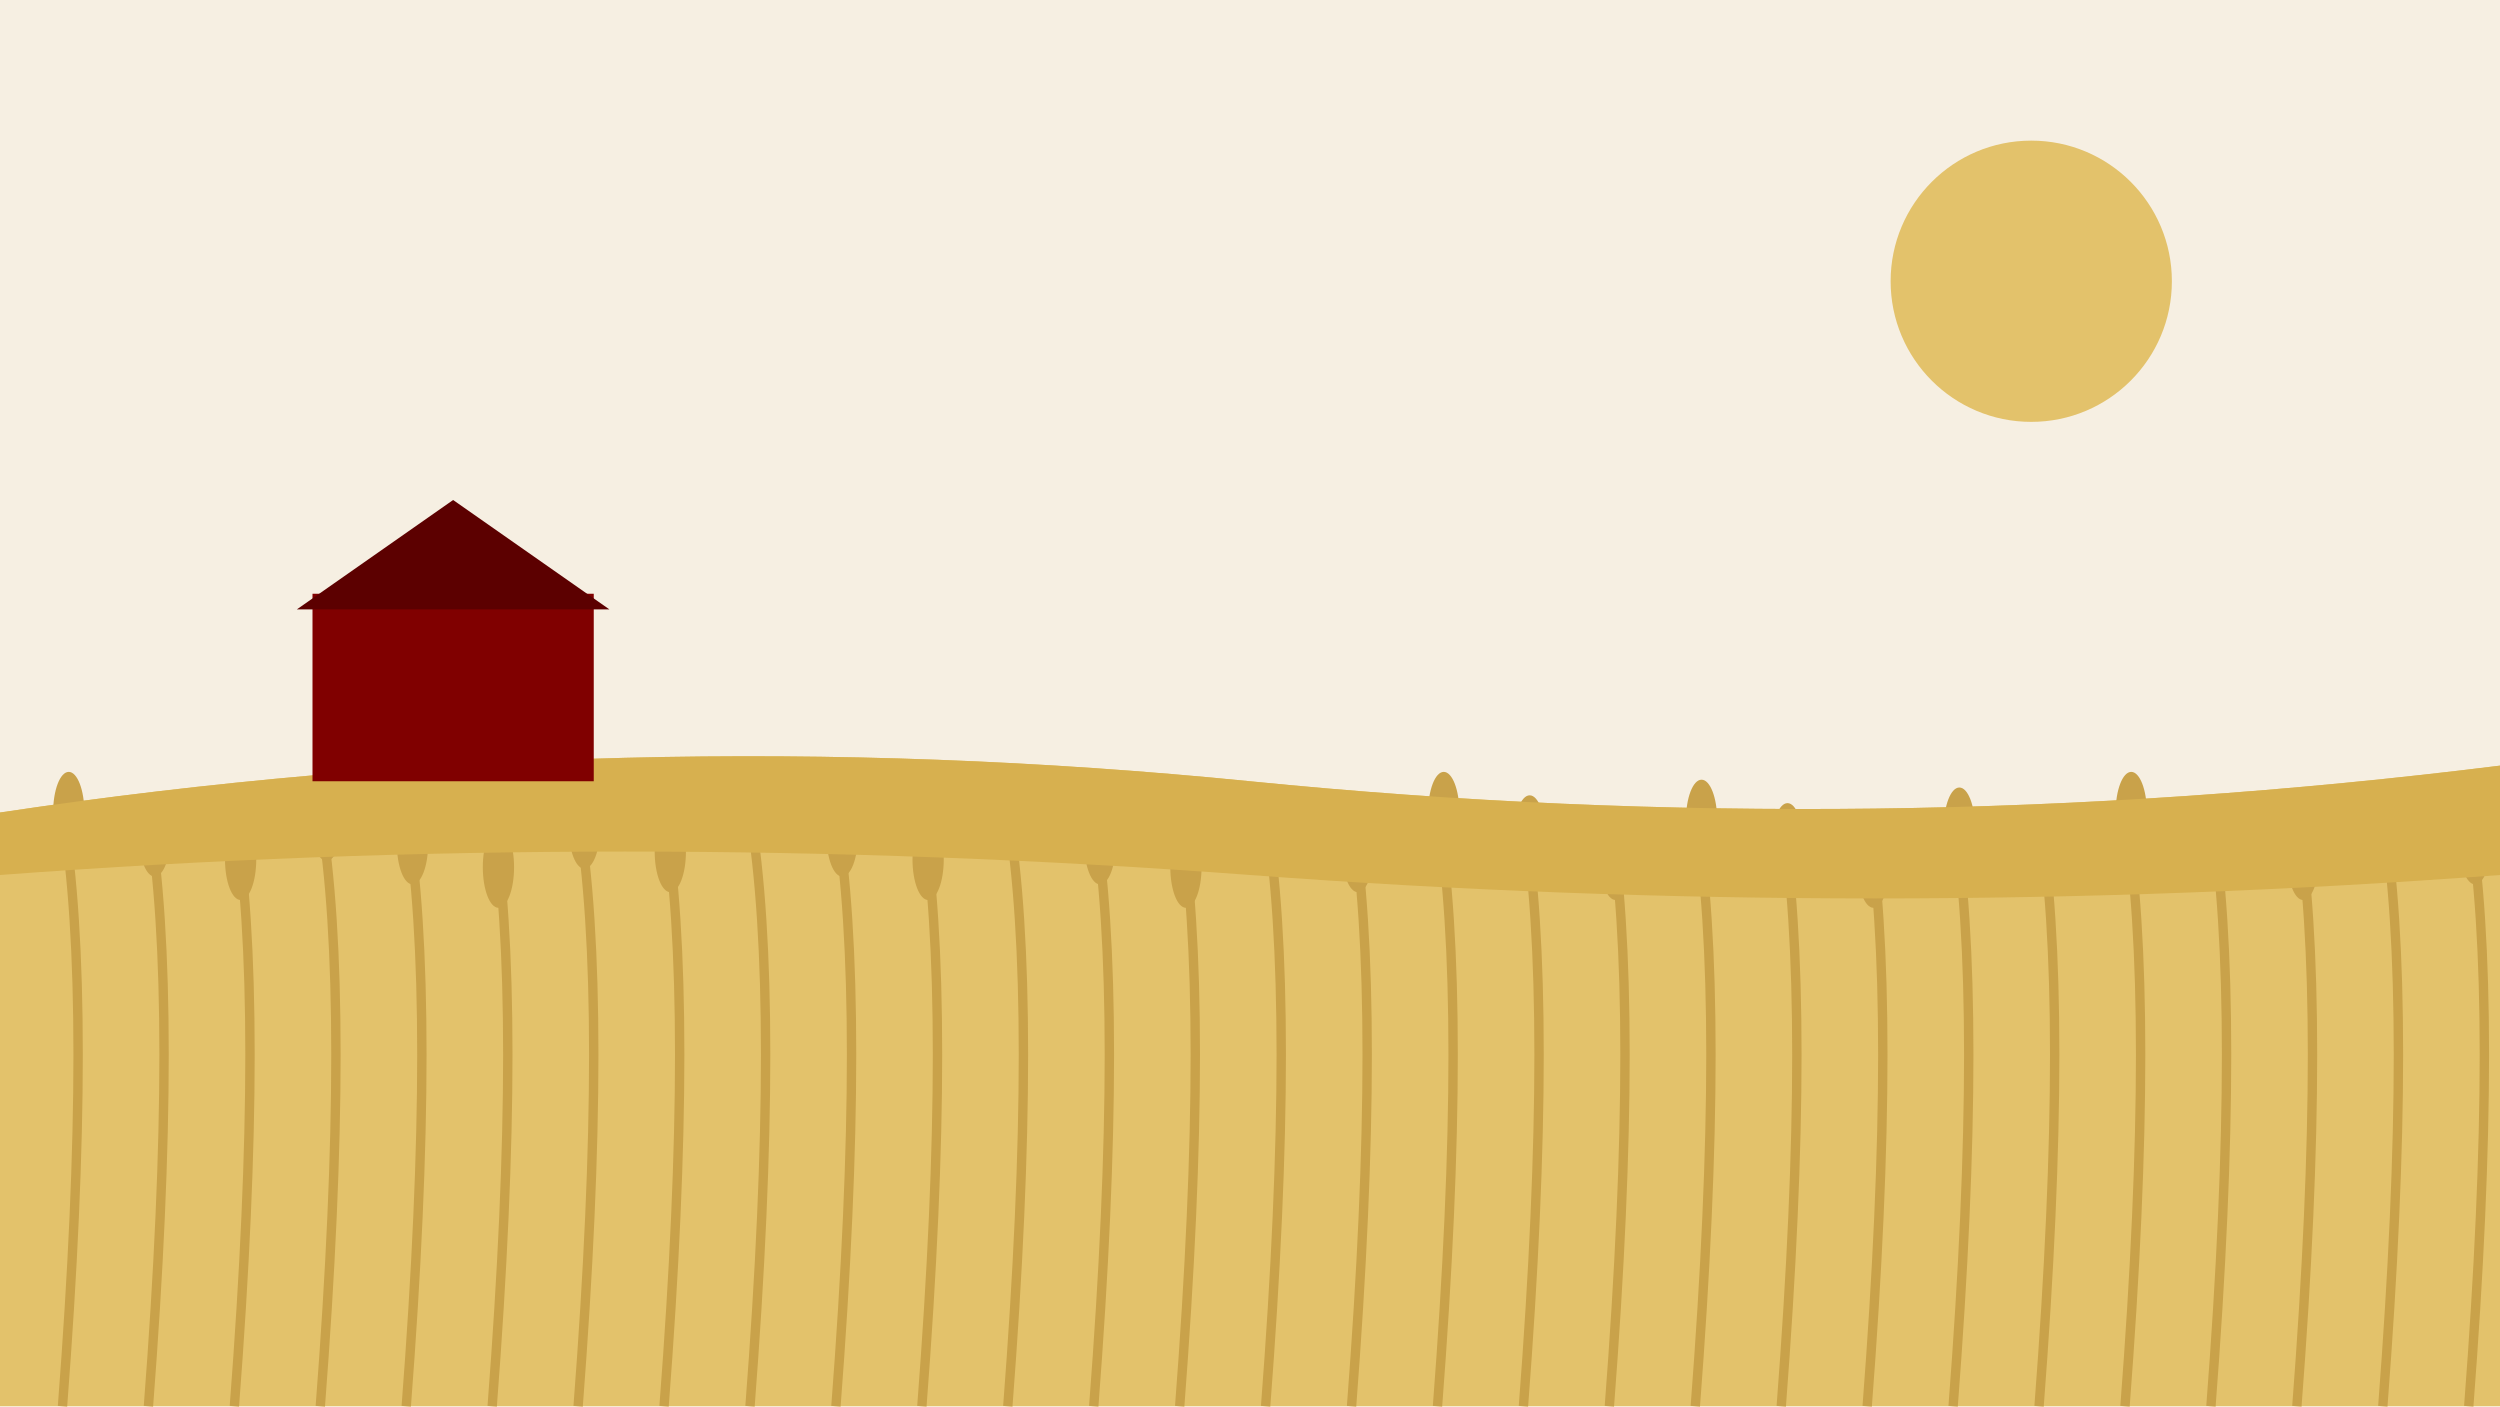
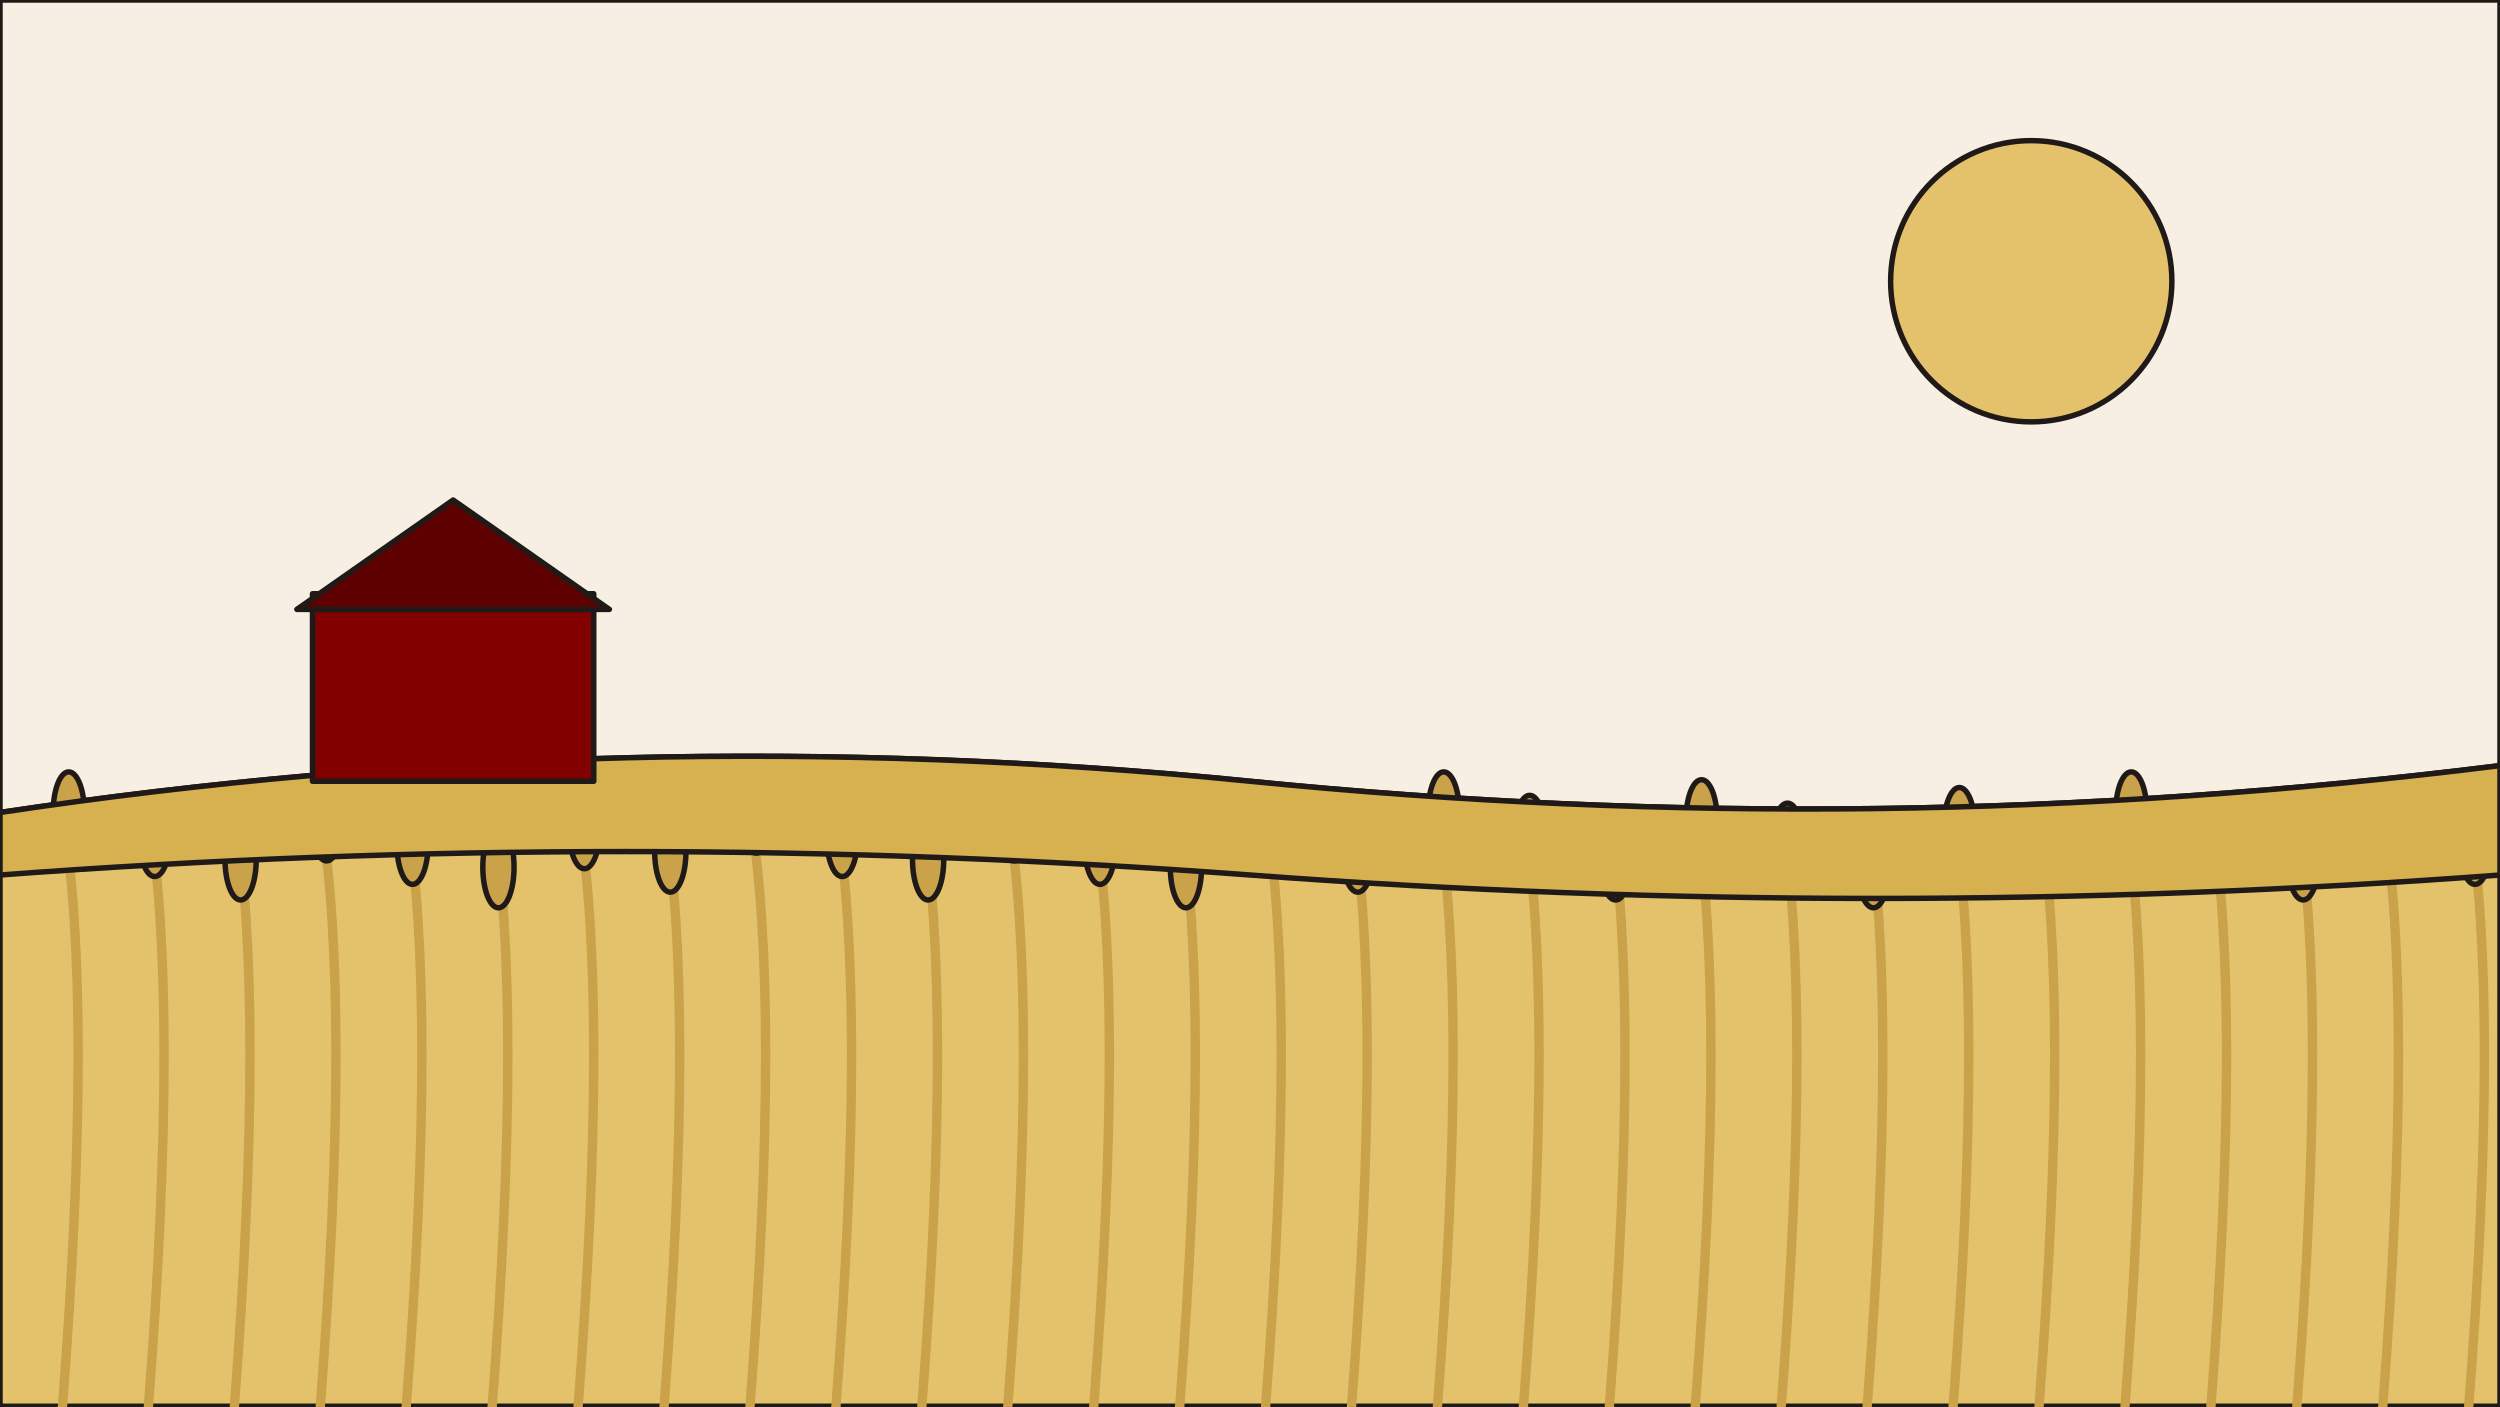
<svg xmlns="http://www.w3.org/2000/svg" viewBox="0 0 1600 900">
  <rect width="1600" height="900" fill="#faf7f4" />
-   <rect x="0" y="0" width="1600" height="900" rx="0" fill="#f6efe2" />
-   <circle cx="1300" cy="180" r="90" fill="#e3c26b" />
-   <path d="M0 520 q400 -60 800 -20 t800 -10 V900 H0 z" fill="#e3c26b" />
-   <path d="M40 900 q20 -260 0 -380" fill="none" stroke="#c9a24a" stroke-width="6" />
-   <ellipse cx="44" cy="520" rx="10" ry="26" fill="#c9a24a" />
-   <path d="M95 900 q20 -260 0 -380" fill="none" stroke="#c9a24a" stroke-width="6" />
-   <ellipse cx="99" cy="535" rx="10" ry="26" fill="#c9a24a" />
-   <path d="M150 900 q20 -260 0 -380" fill="none" stroke="#c9a24a" stroke-width="6" />
-   <ellipse cx="154" cy="550" rx="10" ry="26" fill="#c9a24a" />
-   <path d="M205 900 q20 -260 0 -380" fill="none" stroke="#c9a24a" stroke-width="6" />
-   <ellipse cx="209" cy="525" rx="10" ry="26" fill="#c9a24a" />
-   <path d="M260 900 q20 -260 0 -380" fill="none" stroke="#c9a24a" stroke-width="6" />
-   <ellipse cx="264" cy="540" rx="10" ry="26" fill="#c9a24a" />
-   <path d="M315 900 q20 -260 0 -380" fill="none" stroke="#c9a24a" stroke-width="6" />
-   <ellipse cx="319" cy="555" rx="10" ry="26" fill="#c9a24a" />
-   <path d="M370 900 q20 -260 0 -380" fill="none" stroke="#c9a24a" stroke-width="6" />
-   <ellipse cx="374" cy="530" rx="10" ry="26" fill="#c9a24a" />
-   <path d="M425 900 q20 -260 0 -380" fill="none" stroke="#c9a24a" stroke-width="6" />
-   <ellipse cx="429" cy="545" rx="10" ry="26" fill="#c9a24a" />
-   <path d="M480 900 q20 -260 0 -380" fill="none" stroke="#c9a24a" stroke-width="6" />
-   <ellipse cx="484" cy="520" rx="10" ry="26" fill="#c9a24a" />
-   <path d="M535 900 q20 -260 0 -380" fill="none" stroke="#c9a24a" stroke-width="6" />
-   <ellipse cx="539" cy="535" rx="10" ry="26" fill="#c9a24a" />
-   <path d="M590 900 q20 -260 0 -380" fill="none" stroke="#c9a24a" stroke-width="6" />
-   <ellipse cx="594" cy="550" rx="10" ry="26" fill="#c9a24a" />
-   <path d="M645 900 q20 -260 0 -380" fill="none" stroke="#c9a24a" stroke-width="6" />
-   <ellipse cx="649" cy="525" rx="10" ry="26" fill="#c9a24a" />
-   <path d="M700 900 q20 -260 0 -380" fill="none" stroke="#c9a24a" stroke-width="6" />
-   <ellipse cx="704" cy="540" rx="10" ry="26" fill="#c9a24a" />
-   <path d="M755 900 q20 -260 0 -380" fill="none" stroke="#c9a24a" stroke-width="6" />
-   <ellipse cx="759" cy="555" rx="10" ry="26" fill="#c9a24a" />
-   <path d="M810 900 q20 -260 0 -380" fill="none" stroke="#c9a24a" stroke-width="6" />
-   <ellipse cx="814" cy="530" rx="10" ry="26" fill="#c9a24a" />
-   <path d="M865 900 q20 -260 0 -380" fill="none" stroke="#c9a24a" stroke-width="6" />
-   <ellipse cx="869" cy="545" rx="10" ry="26" fill="#c9a24a" />
-   <path d="M920 900 q20 -260 0 -380" fill="none" stroke="#c9a24a" stroke-width="6" />
-   <ellipse cx="924" cy="520" rx="10" ry="26" fill="#c9a24a" />
-   <path d="M975 900 q20 -260 0 -380" fill="none" stroke="#c9a24a" stroke-width="6" />
-   <ellipse cx="979" cy="535" rx="10" ry="26" fill="#c9a24a" />
-   <path d="M1030 900 q20 -260 0 -380" fill="none" stroke="#c9a24a" stroke-width="6" />
-   <ellipse cx="1034" cy="550" rx="10" ry="26" fill="#c9a24a" />
-   <path d="M1085 900 q20 -260 0 -380" fill="none" stroke="#c9a24a" stroke-width="6" />
-   <ellipse cx="1089" cy="525" rx="10" ry="26" fill="#c9a24a" />
-   <path d="M1140 900 q20 -260 0 -380" fill="none" stroke="#c9a24a" stroke-width="6" />
-   <ellipse cx="1144" cy="540" rx="10" ry="26" fill="#c9a24a" />
-   <path d="M1195 900 q20 -260 0 -380" fill="none" stroke="#c9a24a" stroke-width="6" />
-   <ellipse cx="1199" cy="555" rx="10" ry="26" fill="#c9a24a" />
-   <path d="M1250 900 q20 -260 0 -380" fill="none" stroke="#c9a24a" stroke-width="6" />
-   <ellipse cx="1254" cy="530" rx="10" ry="26" fill="#c9a24a" />
-   <path d="M1305 900 q20 -260 0 -380" fill="none" stroke="#c9a24a" stroke-width="6" />
-   <ellipse cx="1309" cy="545" rx="10" ry="26" fill="#c9a24a" />
-   <path d="M1360 900 q20 -260 0 -380" fill="none" stroke="#c9a24a" stroke-width="6" />
-   <ellipse cx="1364" cy="520" rx="10" ry="26" fill="#c9a24a" />
-   <path d="M1415 900 q20 -260 0 -380" fill="none" stroke="#c9a24a" stroke-width="6" />
-   <ellipse cx="1419" cy="535" rx="10" ry="26" fill="#c9a24a" />
-   <path d="M1470 900 q20 -260 0 -380" fill="none" stroke="#c9a24a" stroke-width="6" />
-   <ellipse cx="1474" cy="550" rx="10" ry="26" fill="#c9a24a" />
-   <path d="M1525 900 q20 -260 0 -380" fill="none" stroke="#c9a24a" stroke-width="6" />
-   <ellipse cx="1529" cy="525" rx="10" ry="26" fill="#c9a24a" />
-   <path d="M1580 900 q20 -260 0 -380" fill="none" stroke="#c9a24a" stroke-width="6" />
-   <ellipse cx="1584" cy="540" rx="10" ry="26" fill="#c9a24a" />
-   <path d="M0 520 q400 -60 800 -20 t800 -10 V560 q-400 30 -800 0 t-800 0 z" fill="#d7b04f" />
-   <rect x="200" y="380" width="180" height="120" rx="0" fill="#800000" />
-   <path d="M190 390 L290 320 L390 390 Z" fill="#5c0000" />
+   <g stroke="#1f1a18" stroke-width="3.5" stroke-linejoin="round" stroke-linecap="round">
+     <rect x="0" y="0" width="1600" height="900" rx="0" fill="#f6efe2" />
+     <circle cx="1300" cy="180" r="90" fill="#e3c26b" />
+     <path d="M0 520 q400 -60 800 -20 t800 -10 V900 H0 z" fill="#e3c26b" />
+     <path d="M40 900 q20 -260 0 -380" fill="none" stroke="#c9a24a" stroke-width="6" />
+     <ellipse cx="44" cy="520" rx="10" ry="26" fill="#c9a24a" />
+     <path d="M95 900 q20 -260 0 -380" fill="none" stroke="#c9a24a" stroke-width="6" />
+     <ellipse cx="99" cy="535" rx="10" ry="26" fill="#c9a24a" />
+     <path d="M150 900 q20 -260 0 -380" fill="none" stroke="#c9a24a" stroke-width="6" />
+     <ellipse cx="154" cy="550" rx="10" ry="26" fill="#c9a24a" />
+     <path d="M205 900 q20 -260 0 -380" fill="none" stroke="#c9a24a" stroke-width="6" />
+     <ellipse cx="209" cy="525" rx="10" ry="26" fill="#c9a24a" />
+     <path d="M260 900 q20 -260 0 -380" fill="none" stroke="#c9a24a" stroke-width="6" />
+     <ellipse cx="264" cy="540" rx="10" ry="26" fill="#c9a24a" />
+     <path d="M315 900 q20 -260 0 -380" fill="none" stroke="#c9a24a" stroke-width="6" />
+     <ellipse cx="319" cy="555" rx="10" ry="26" fill="#c9a24a" />
+     <path d="M370 900 q20 -260 0 -380" fill="none" stroke="#c9a24a" stroke-width="6" />
+     <ellipse cx="374" cy="530" rx="10" ry="26" fill="#c9a24a" />
+     <path d="M425 900 q20 -260 0 -380" fill="none" stroke="#c9a24a" stroke-width="6" />
+     <ellipse cx="429" cy="545" rx="10" ry="26" fill="#c9a24a" />
+     <path d="M480 900 q20 -260 0 -380" fill="none" stroke="#c9a24a" stroke-width="6" />
+     <ellipse cx="484" cy="520" rx="10" ry="26" fill="#c9a24a" />
+     <path d="M535 900 q20 -260 0 -380" fill="none" stroke="#c9a24a" stroke-width="6" />
+     <ellipse cx="539" cy="535" rx="10" ry="26" fill="#c9a24a" />
+     <path d="M590 900 q20 -260 0 -380" fill="none" stroke="#c9a24a" stroke-width="6" />
+     <ellipse cx="594" cy="550" rx="10" ry="26" fill="#c9a24a" />
+     <path d="M645 900 q20 -260 0 -380" fill="none" stroke="#c9a24a" stroke-width="6" />
+     <ellipse cx="649" cy="525" rx="10" ry="26" fill="#c9a24a" />
+     <path d="M700 900 q20 -260 0 -380" fill="none" stroke="#c9a24a" stroke-width="6" />
+     <ellipse cx="704" cy="540" rx="10" ry="26" fill="#c9a24a" />
+     <path d="M755 900 q20 -260 0 -380" fill="none" stroke="#c9a24a" stroke-width="6" />
+     <ellipse cx="759" cy="555" rx="10" ry="26" fill="#c9a24a" />
+     <path d="M810 900 q20 -260 0 -380" fill="none" stroke="#c9a24a" stroke-width="6" />
+     <ellipse cx="814" cy="530" rx="10" ry="26" fill="#c9a24a" />
+     <path d="M865 900 q20 -260 0 -380" fill="none" stroke="#c9a24a" stroke-width="6" />
+     <ellipse cx="869" cy="545" rx="10" ry="26" fill="#c9a24a" />
+     <path d="M920 900 q20 -260 0 -380" fill="none" stroke="#c9a24a" stroke-width="6" />
+     <ellipse cx="924" cy="520" rx="10" ry="26" fill="#c9a24a" />
+     <path d="M975 900 q20 -260 0 -380" fill="none" stroke="#c9a24a" stroke-width="6" />
+     <ellipse cx="979" cy="535" rx="10" ry="26" fill="#c9a24a" />
+     <path d="M1030 900 q20 -260 0 -380" fill="none" stroke="#c9a24a" stroke-width="6" />
+     <ellipse cx="1034" cy="550" rx="10" ry="26" fill="#c9a24a" />
+     <path d="M1085 900 q20 -260 0 -380" fill="none" stroke="#c9a24a" stroke-width="6" />
+     <ellipse cx="1089" cy="525" rx="10" ry="26" fill="#c9a24a" />
+     <path d="M1140 900 q20 -260 0 -380" fill="none" stroke="#c9a24a" stroke-width="6" />
+     <ellipse cx="1144" cy="540" rx="10" ry="26" fill="#c9a24a" />
+     <path d="M1195 900 q20 -260 0 -380" fill="none" stroke="#c9a24a" stroke-width="6" />
+     <ellipse cx="1199" cy="555" rx="10" ry="26" fill="#c9a24a" />
+     <path d="M1250 900 q20 -260 0 -380" fill="none" stroke="#c9a24a" stroke-width="6" />
+     <ellipse cx="1254" cy="530" rx="10" ry="26" fill="#c9a24a" />
+     <path d="M1305 900 q20 -260 0 -380" fill="none" stroke="#c9a24a" stroke-width="6" />
+     <ellipse cx="1309" cy="545" rx="10" ry="26" fill="#c9a24a" />
+     <path d="M1360 900 q20 -260 0 -380" fill="none" stroke="#c9a24a" stroke-width="6" />
+     <ellipse cx="1364" cy="520" rx="10" ry="26" fill="#c9a24a" />
+     <path d="M1415 900 q20 -260 0 -380" fill="none" stroke="#c9a24a" stroke-width="6" />
+     <ellipse cx="1419" cy="535" rx="10" ry="26" fill="#c9a24a" />
+     <path d="M1470 900 q20 -260 0 -380" fill="none" stroke="#c9a24a" stroke-width="6" />
+     <ellipse cx="1474" cy="550" rx="10" ry="26" fill="#c9a24a" />
+     <path d="M1525 900 q20 -260 0 -380" fill="none" stroke="#c9a24a" stroke-width="6" />
+     <ellipse cx="1529" cy="525" rx="10" ry="26" fill="#c9a24a" />
+     <path d="M1580 900 q20 -260 0 -380" fill="none" stroke="#c9a24a" stroke-width="6" />
+     <ellipse cx="1584" cy="540" rx="10" ry="26" fill="#c9a24a" />
+     <path d="M0 520 q400 -60 800 -20 t800 -10 V560 q-400 30 -800 0 t-800 0 z" fill="#d7b04f" />
+     <rect x="200" y="380" width="180" height="120" rx="0" fill="#800000" />
+     <path d="M190 390 L290 320 L390 390 Z" fill="#5c0000" />
+   </g>
</svg>
